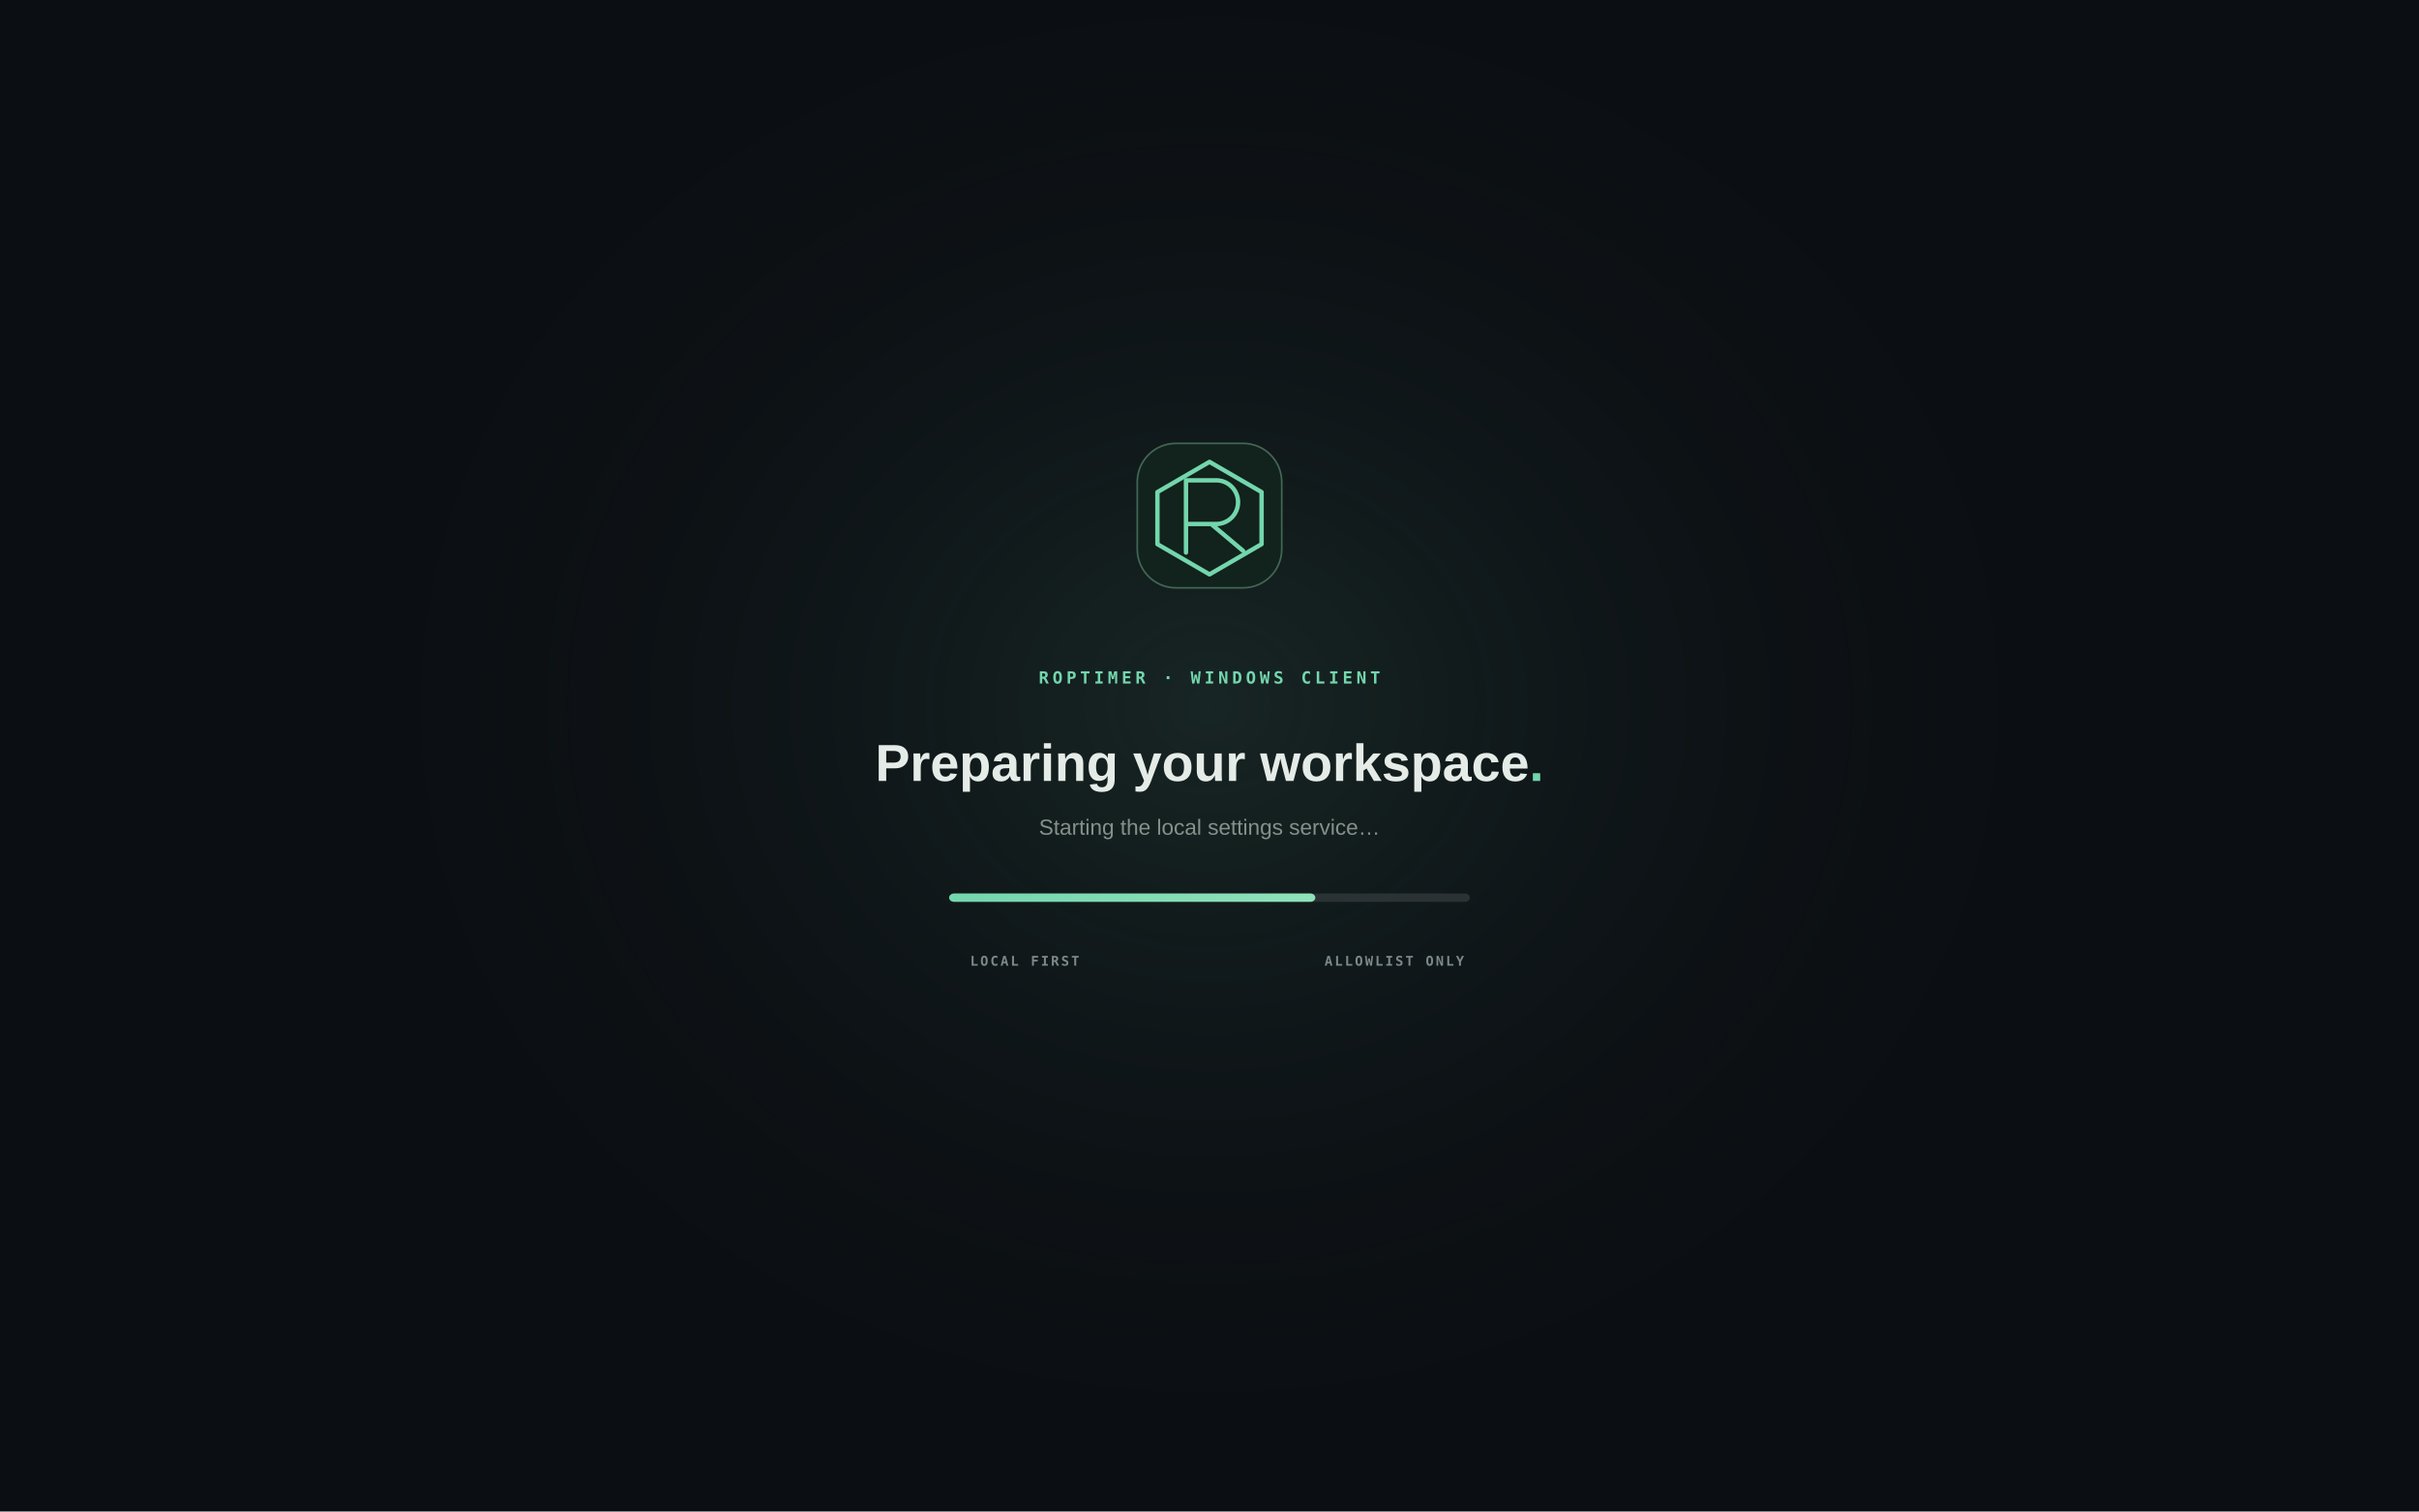
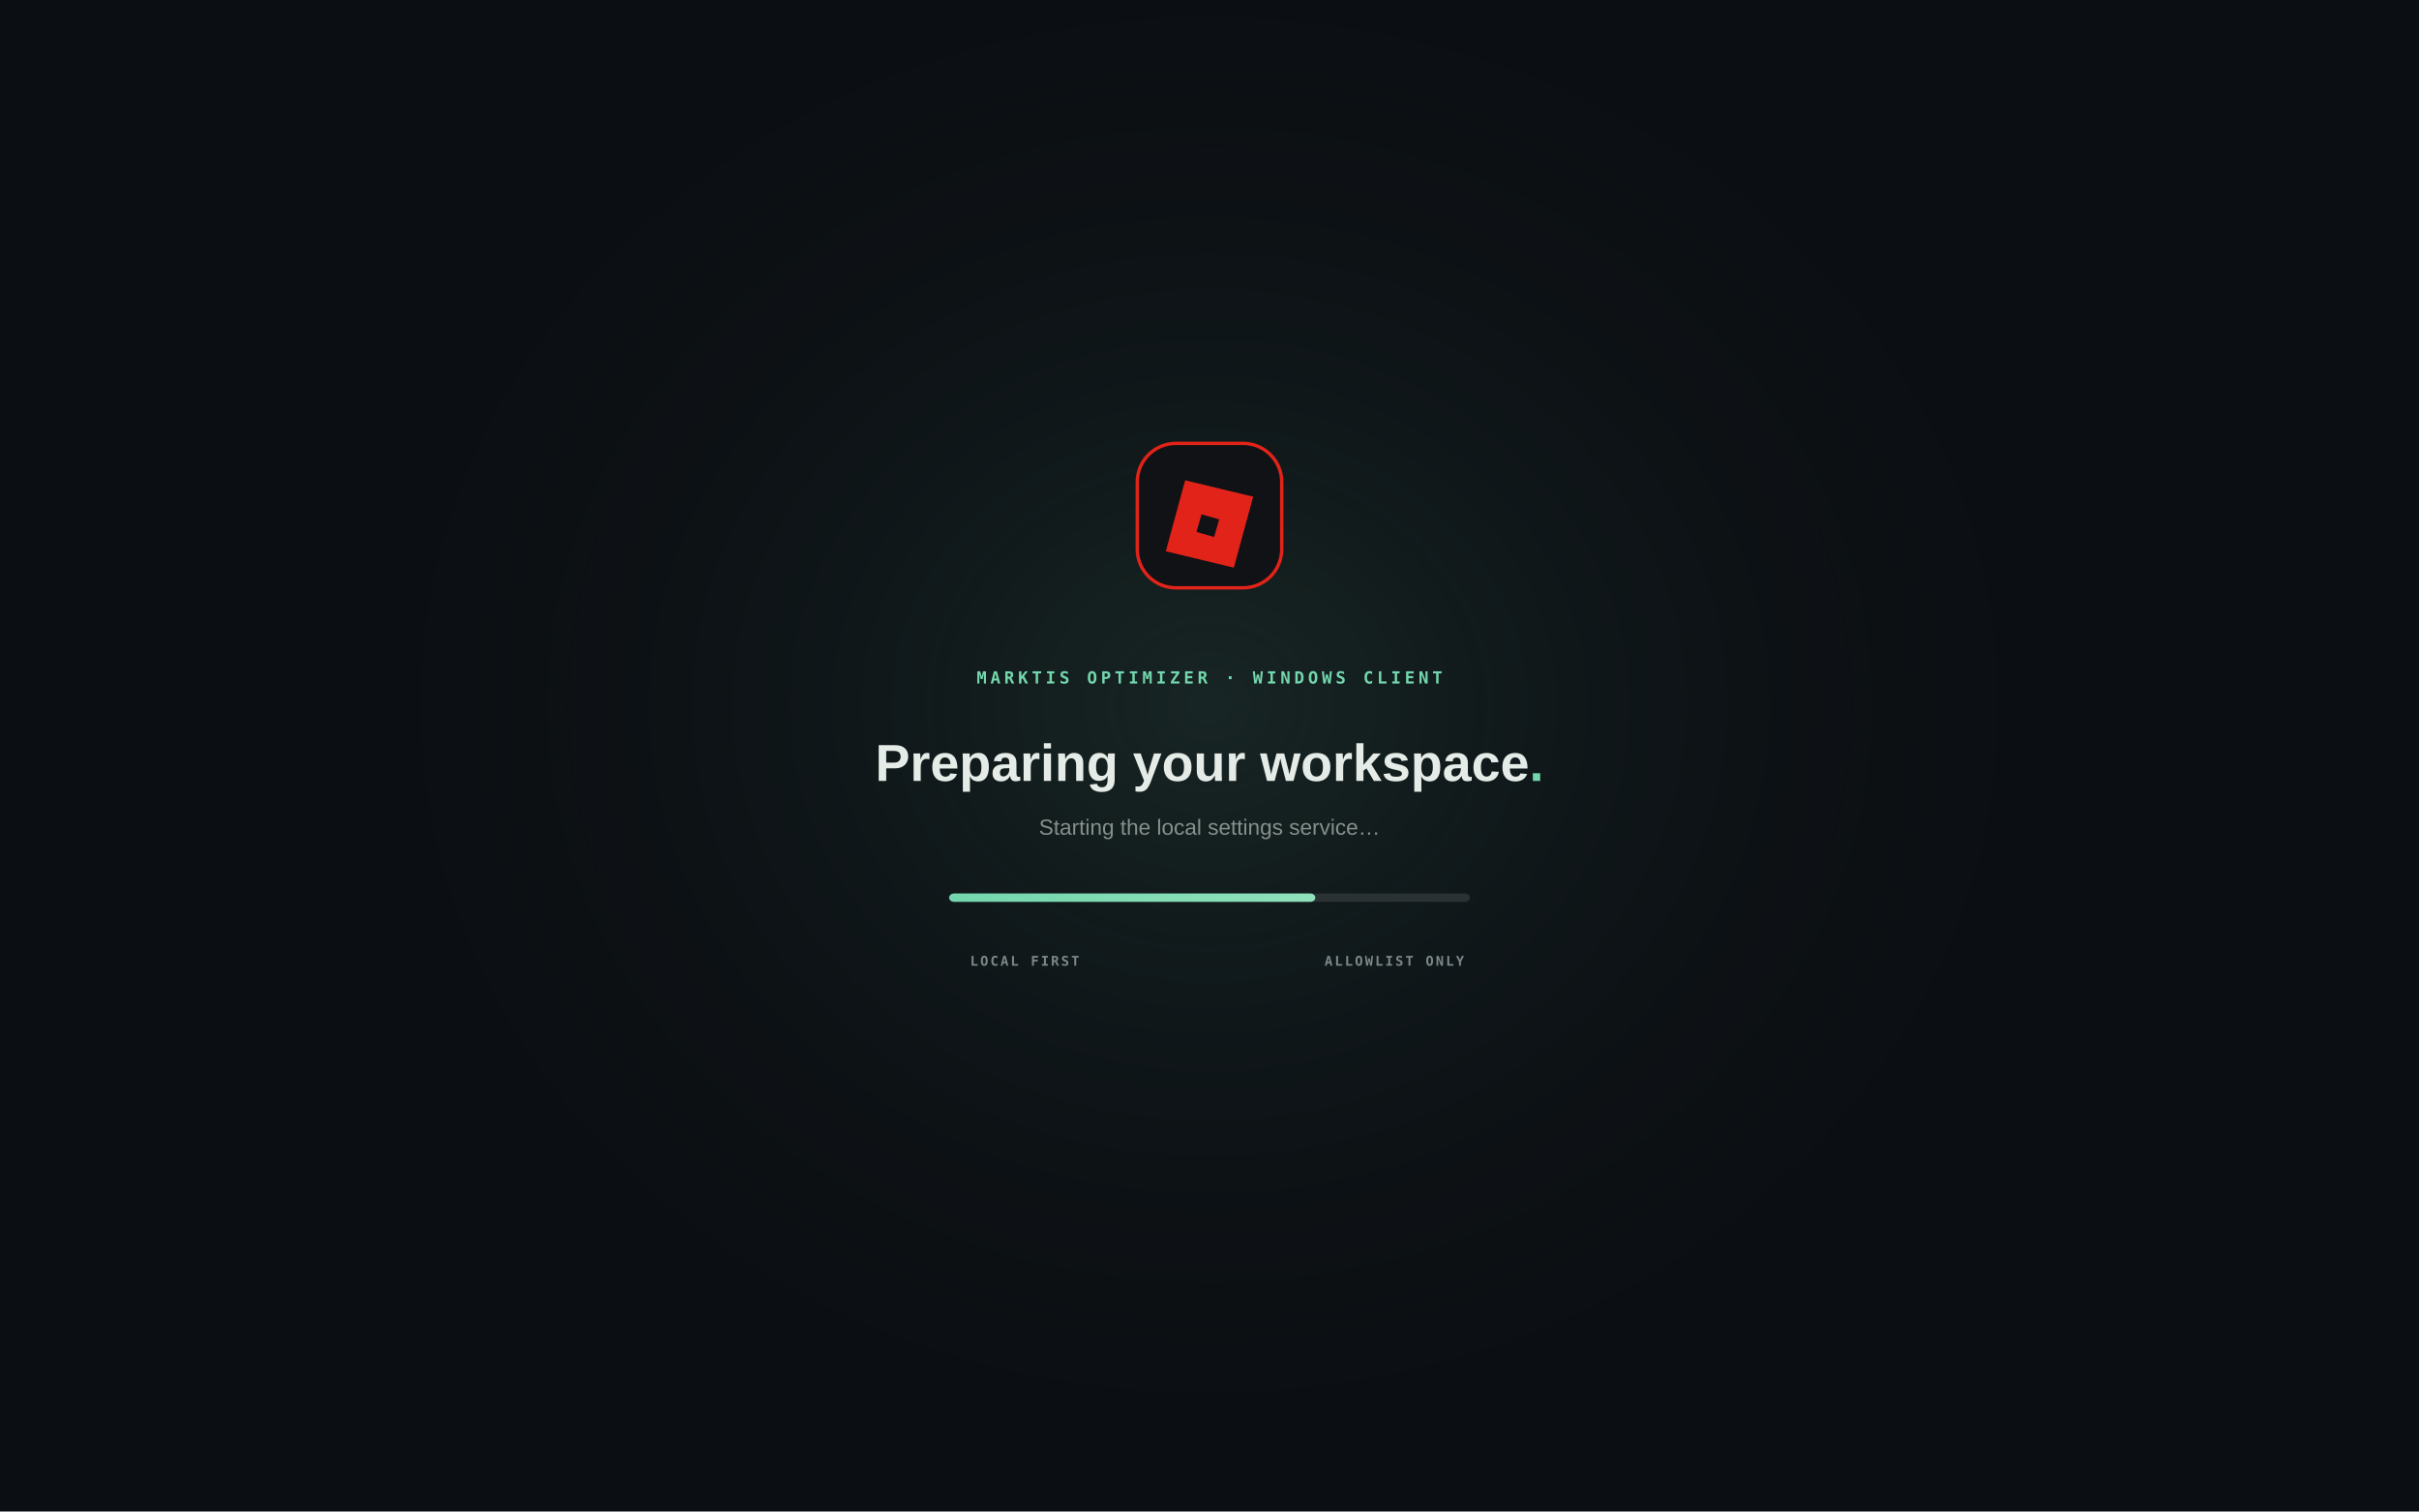
<svg xmlns="http://www.w3.org/2000/svg" width="1440" height="900" viewBox="0 0 1440 900">
  <defs>
    <radialGradient id="wash">
      <stop stop-color="#73d6ad" stop-opacity=".12" />
      <stop offset="1" stop-color="#0b0e12" stop-opacity="0" />
    </radialGradient>
    <linearGradient id="bar">
      <stop stop-color="#73d6ad" />
      <stop offset="1" stop-color="#8fe1ba" />
    </linearGradient>
  </defs>
  <rect width="1440" height="900" fill="#0b0e12" />
  <ellipse cx="720" cy="420" rx="550" ry="480" fill="url(#wash)" />
-   <rect x="677" y="264" width="86" height="86" rx="23" fill="#12221c" stroke="#426655" />
-   <path d="M720 275 751 293v31l-31 18-31-18v-31l31-18Z" fill="none" stroke="#73d6ad" stroke-width="2.6" stroke-linejoin="round" />
-   <path d="M706 329v-43h18a13 13 0 0 1 0 26h-18m15 0 19 16" fill="none" stroke="#73d6ad" stroke-width="2.6" stroke-linecap="round" stroke-linejoin="round" />
-   <text x="720" y="407" text-anchor="middle" fill="#73d6ad" font-family="Consolas,monospace" font-size="10" font-weight="800" letter-spacing="2.2">ROPTIMER · WINDOWS CLIENT</text>
+   <rect x="677" y="264" width="86" height="86" rx="23" fill="#111215" stroke="#e2231a" stroke-width="2" />
+   <path d="M6.2 1.6 22.4 5.5 17.8 22.4 1.6 18.5 6.2 1.6ZM10.1 9.7 8.9 13.9 13.1 15.1 14.3 10.9 10.1 9.7Z" transform="translate(690 282) scale(2.5)" fill="#e2231a" fill-rule="evenodd" />
+   <text x="720" y="407" text-anchor="middle" fill="#73d6ad" font-family="Consolas,monospace" font-size="10" font-weight="800" letter-spacing="2.2">MARKTIS OPTIMIZER · WINDOWS CLIENT</text>
  <text x="720" y="465" text-anchor="middle" fill="#e5ece8" font-family="Segoe UI,Arial,sans-serif" font-size="31" font-weight="600">Preparing your workspace<tspan fill="#73d6ad">.</tspan>
  </text>
  <text x="720" y="497" text-anchor="middle" fill="#84908b" font-family="Segoe UI,Arial,sans-serif" font-size="13">Starting the local settings service…</text>
  <rect x="565" y="532" width="310" height="5" rx="3" fill="#2a3234" />
  <rect x="565" y="532" width="218" height="5" rx="3" fill="url(#bar)" />
  <text x="610" y="575" text-anchor="middle" fill="#7c8988" font-family="Consolas,monospace" font-size="8" font-weight="800" letter-spacing="1.2">LOCAL FIRST</text>
  <text x="830" y="575" text-anchor="middle" fill="#7c8988" font-family="Consolas,monospace" font-size="8" font-weight="800" letter-spacing="1.2">ALLOWLIST ONLY</text>
</svg>
